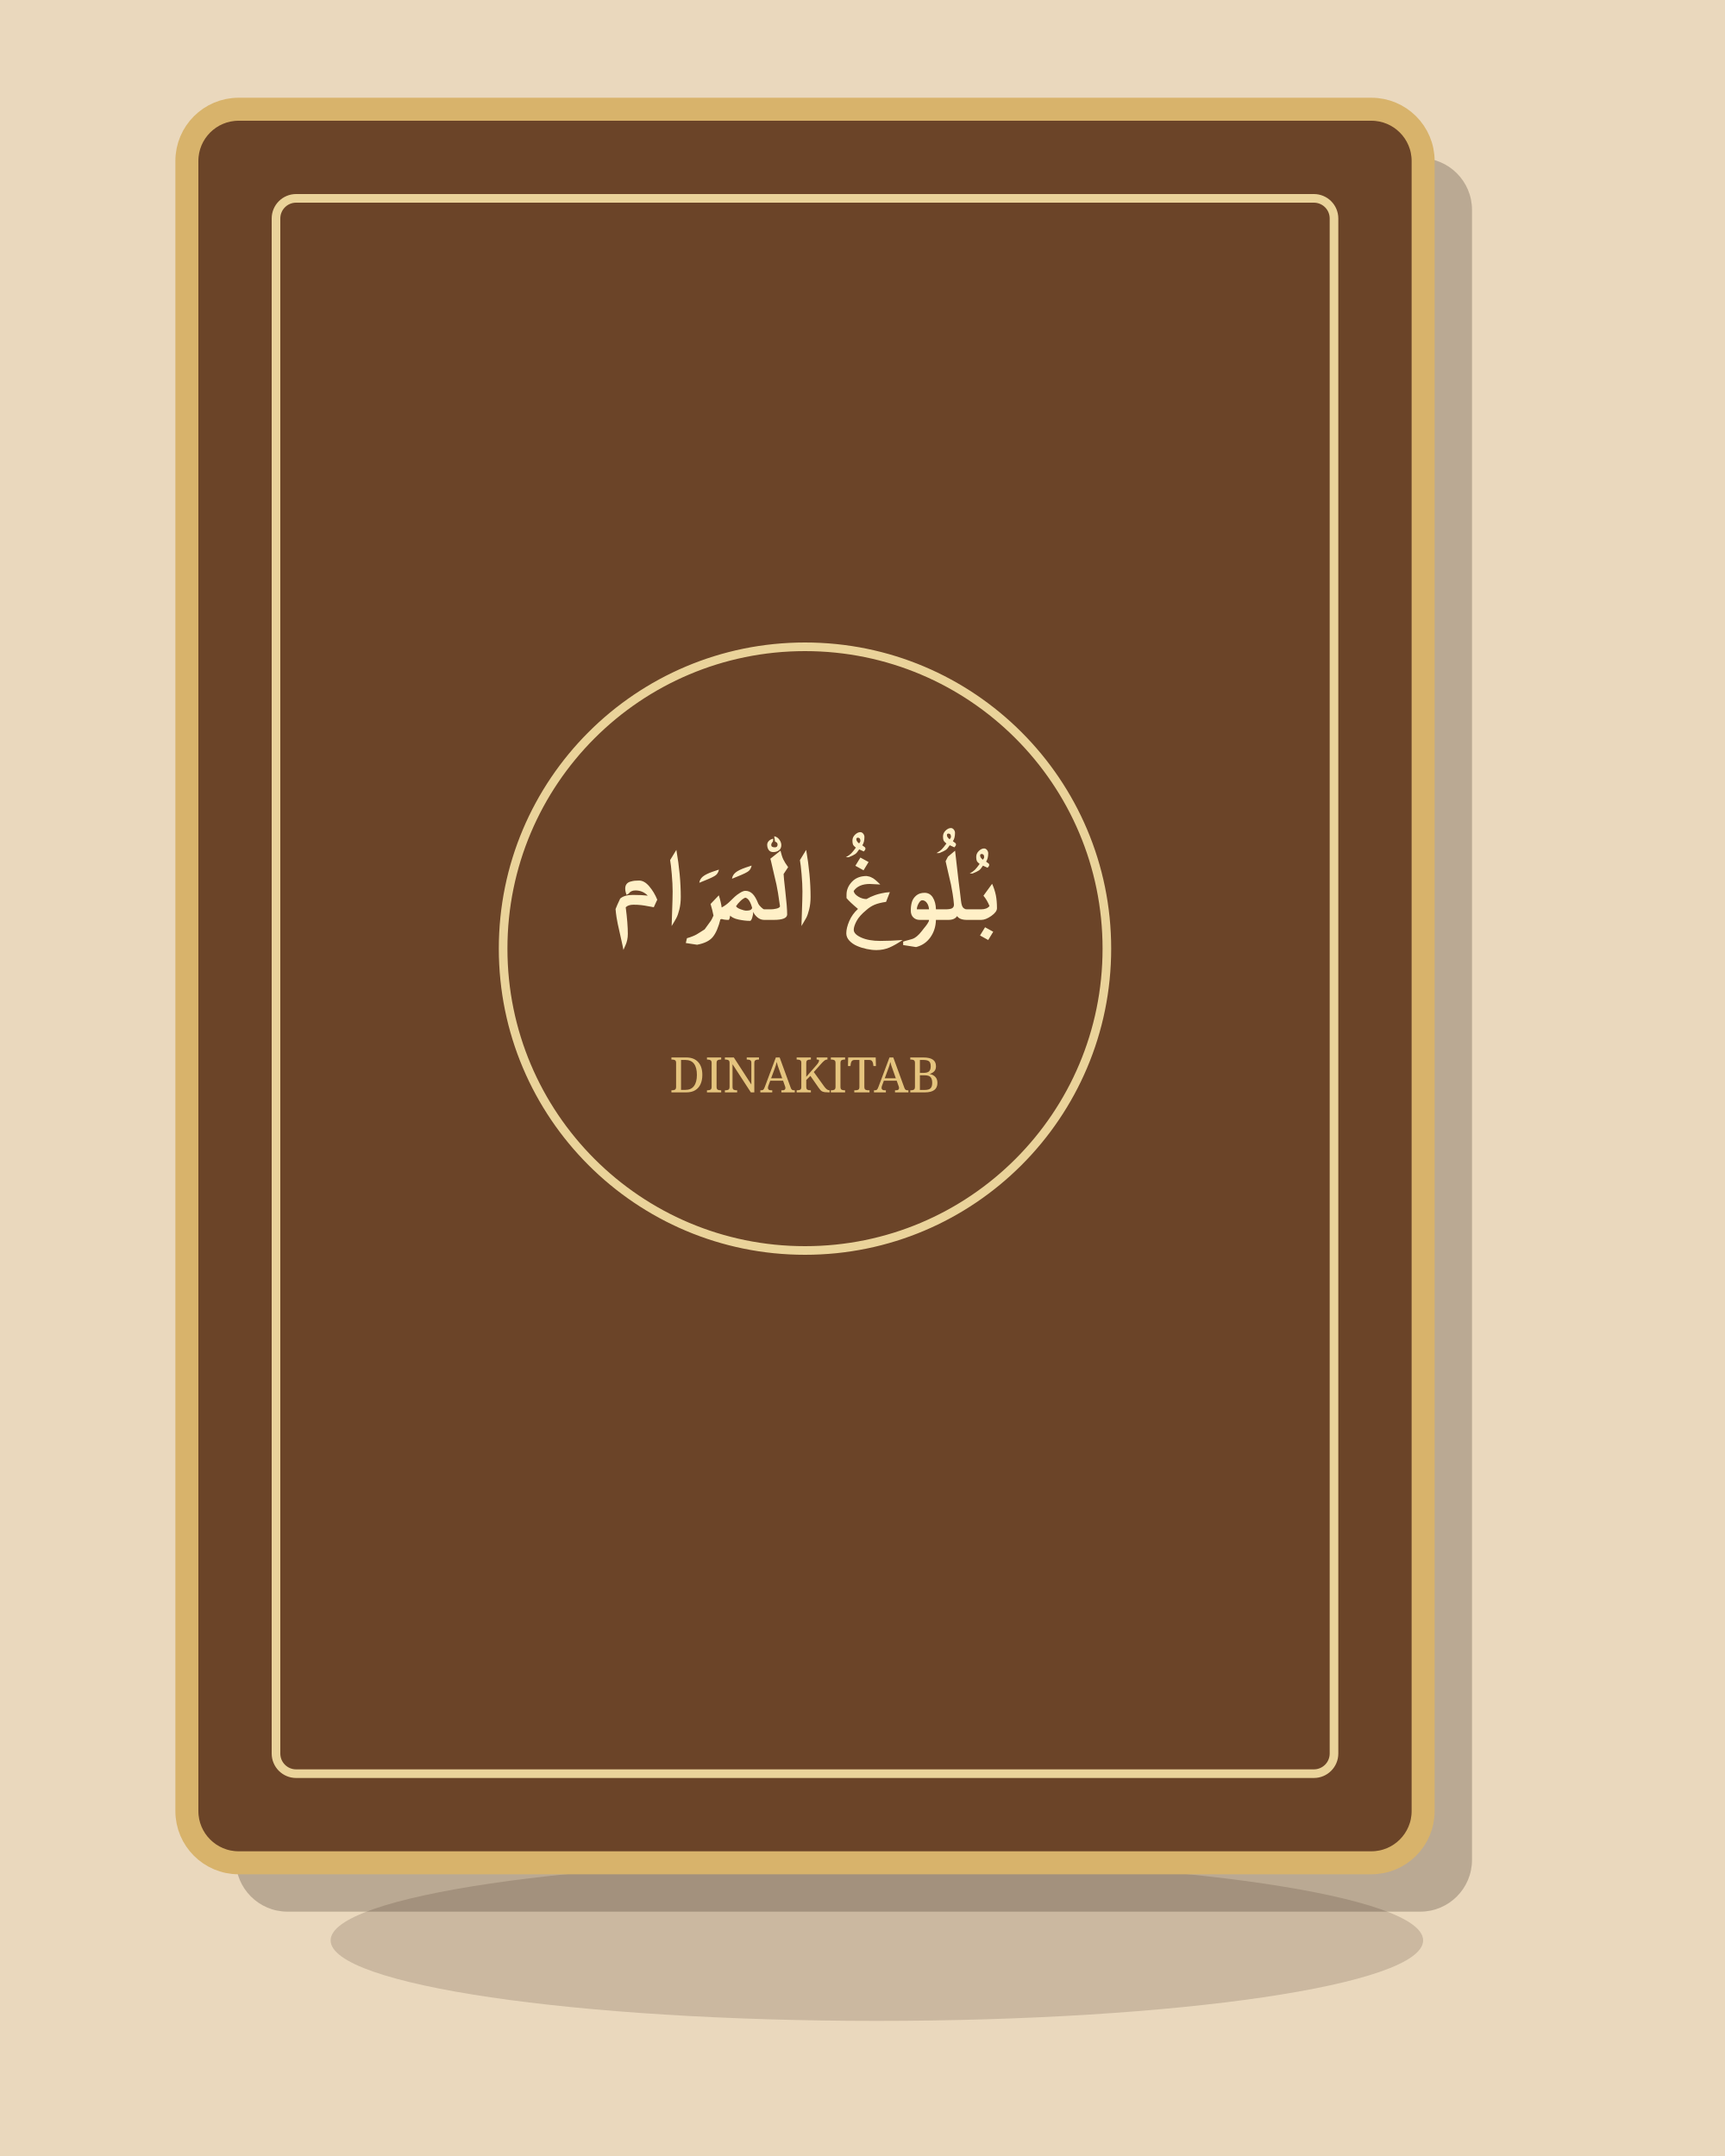
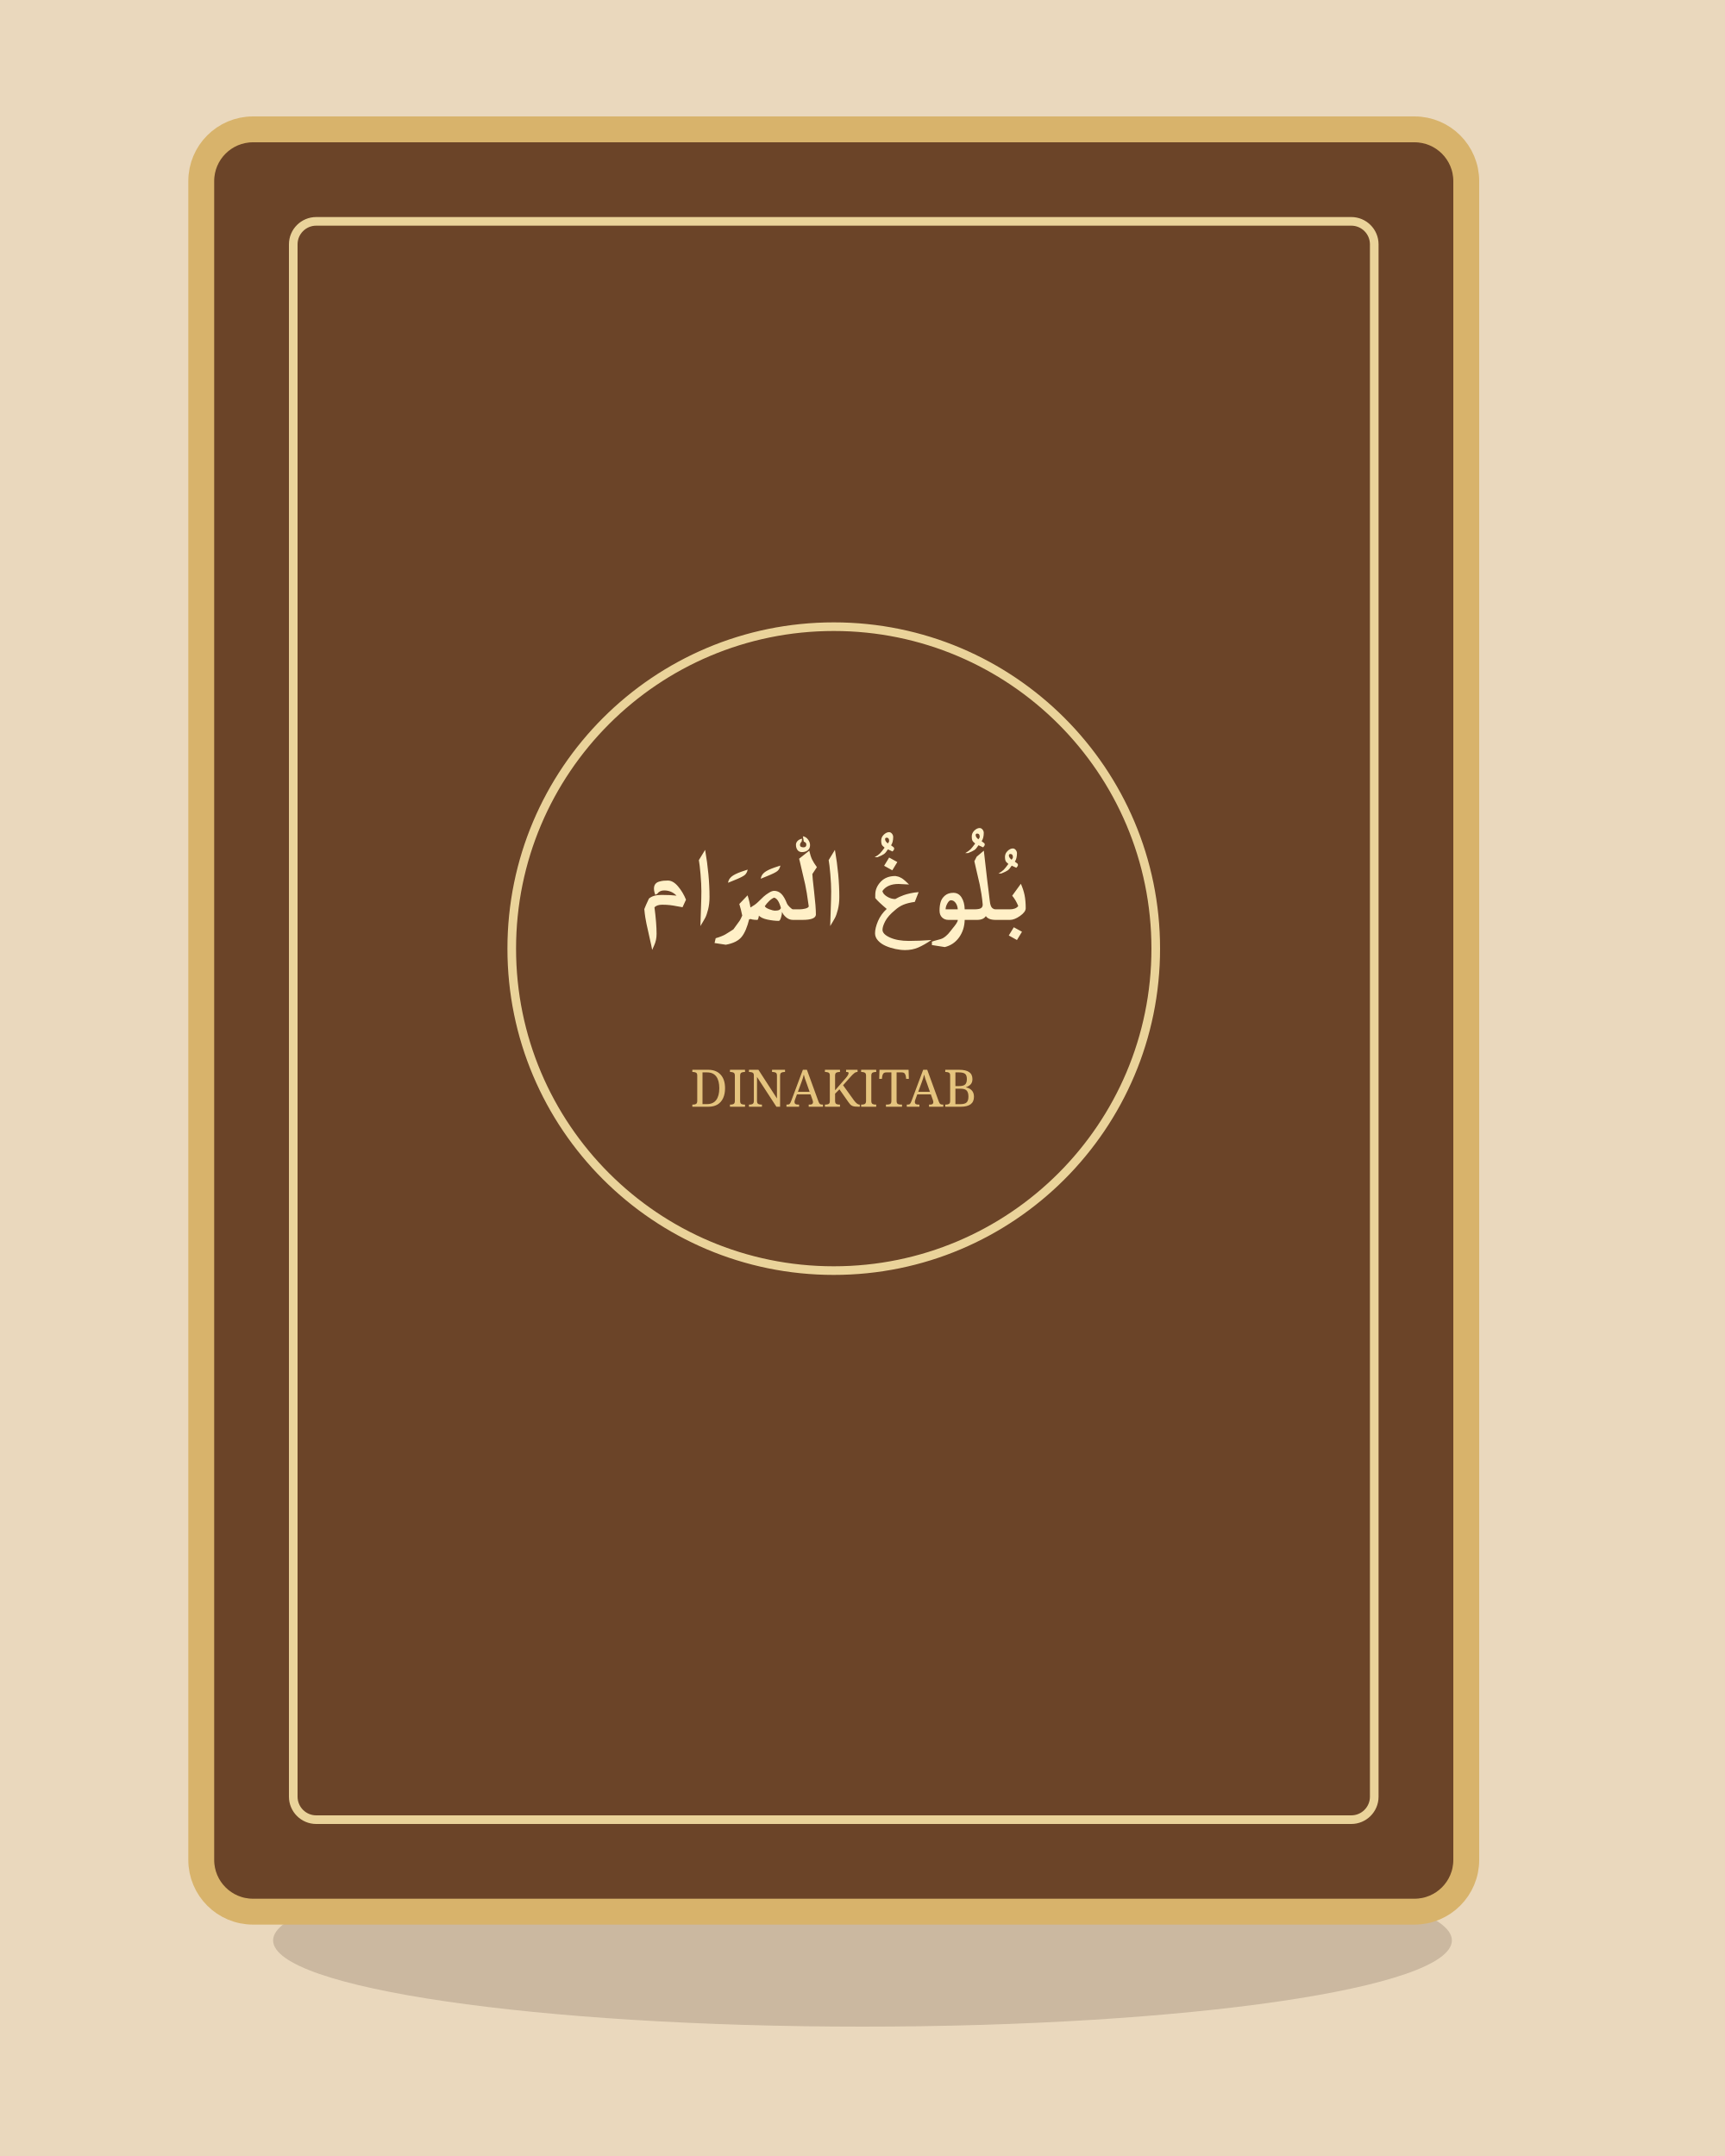
- <svg xmlns="http://www.w3.org/2000/svg" width="600" height="750">
+ <svg xmlns="http://www.w3.org/2000/svg" width="600" height="750" viewBox="0 0 600 750">
  <rect width="600" height="750" fill="#ead8bd" />
-   <ellipse cx="305" cy="675" rx="190" ry="28" fill="#3b281c" opacity=".18" />
-   <rect x="82" y="55" width="430" height="610" rx="18" fill="#2c1c13" opacity=".25" />
-   <rect x="65" y="38" width="430" height="610" rx="18" fill="#6b4428" stroke="#d8b36b" stroke-width="8" />
-   <rect x="96" y="69" width="368" height="548" rx="7" fill="none" stroke="#ead39a" stroke-width="3" />
-   <circle cx="280" cy="330" r="105" fill="none" stroke="#ead39a" stroke-width="3" />
-   <text x="280" y="320" text-anchor="middle" fill="#fff0c7" font-size="35" font-family="serif" font-weight="bold">بُلُوغُ الْمَرَام</text>
-   <text x="280" y="380" text-anchor="middle" fill="#e5c47e" font-size="17" font-family="serif">DINAKITAB</text>
+   <ellipse cx="300" cy="675" rx="205" ry="30" fill="#3b281c" opacity=".18" />
+   <rect x="70" y="45" width="440" height="620" rx="18" fill="#6b4428" stroke="#d8b36b" stroke-width="9" />
+   <rect x="102" y="77" width="376" height="556" rx="8" fill="none" stroke="#ead39a" stroke-width="3" />
+   <circle cx="290" cy="330" r="112" fill="none" stroke="#ead39a" stroke-width="3" />
+   <text x="290" y="320" text-anchor="middle" fill="#fff0c7" font-size="35" font-family="serif" font-weight="bold">بُلُوغُ الْمَرَام</text>
+   <text x="290" y="385" text-anchor="middle" fill="#e5c47e" font-size="18" font-family="serif">DINAKITAB</text>
</svg>
